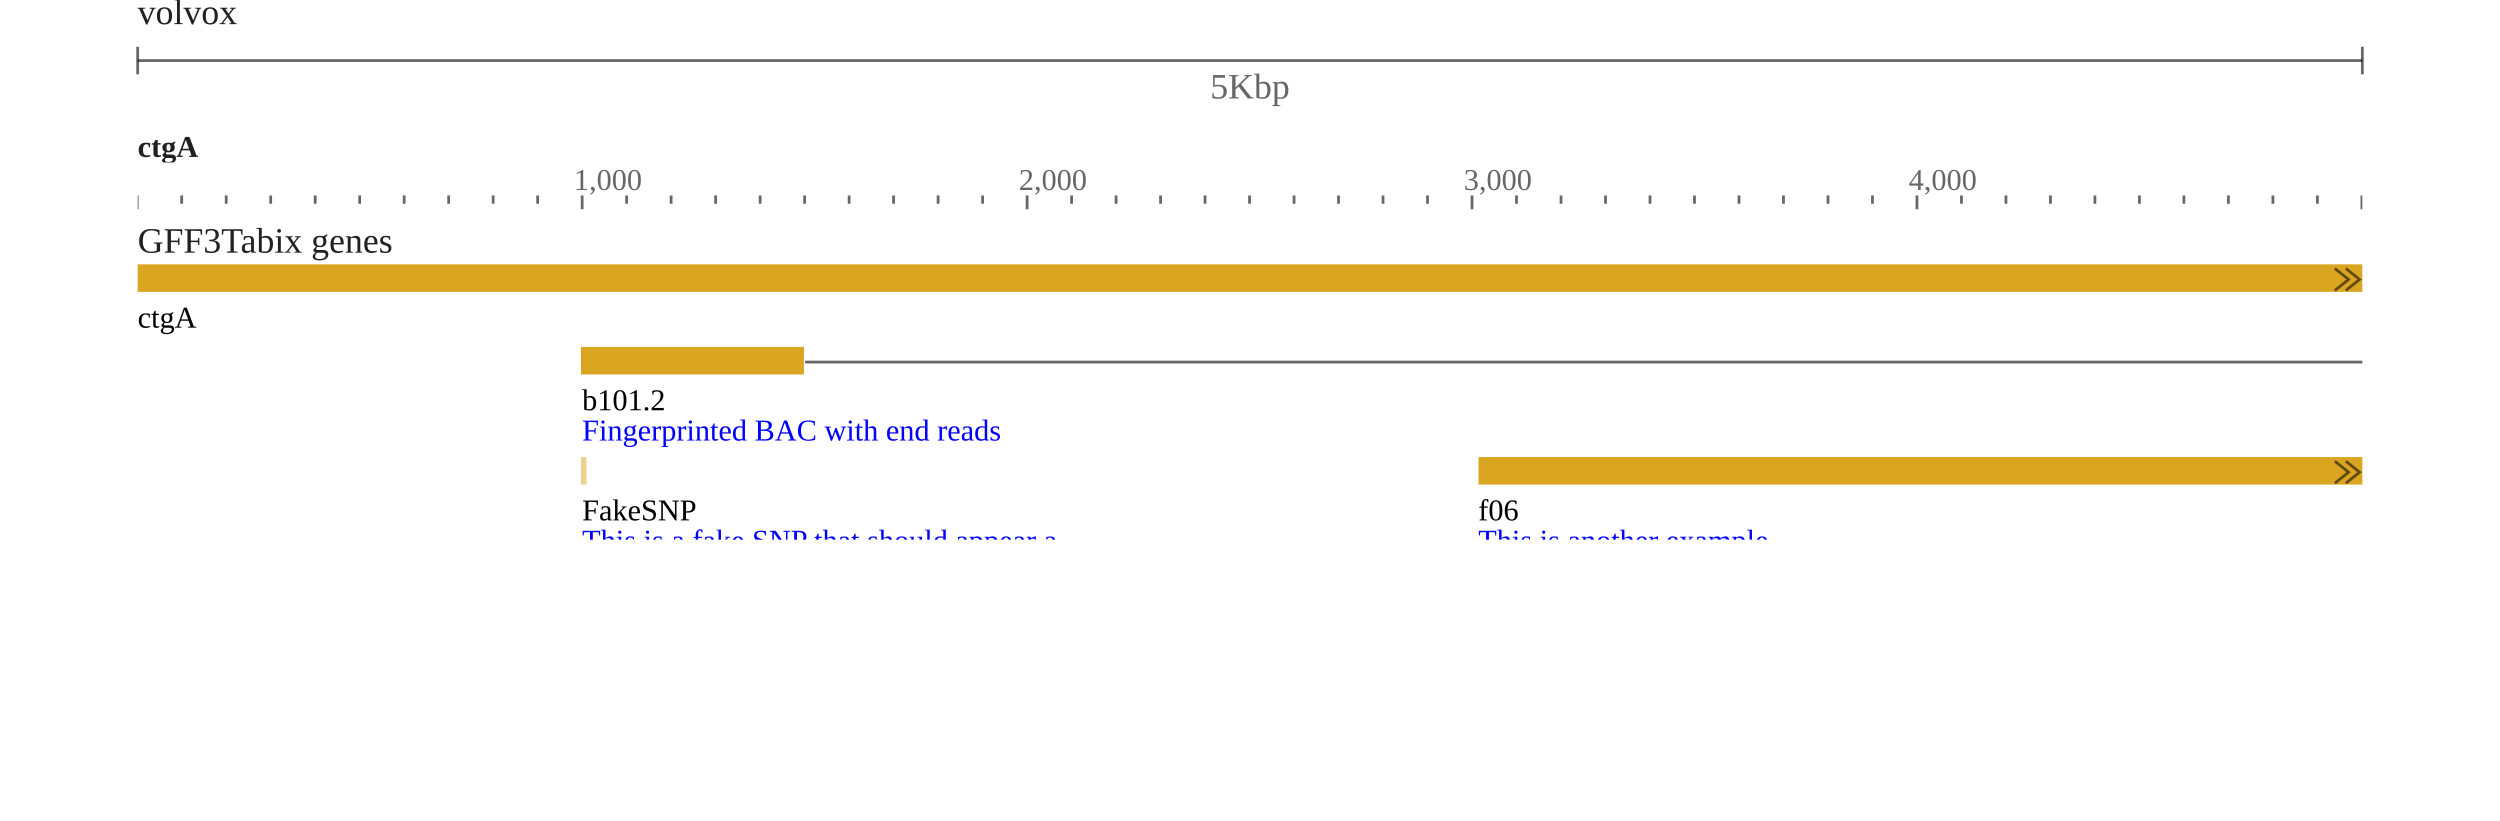
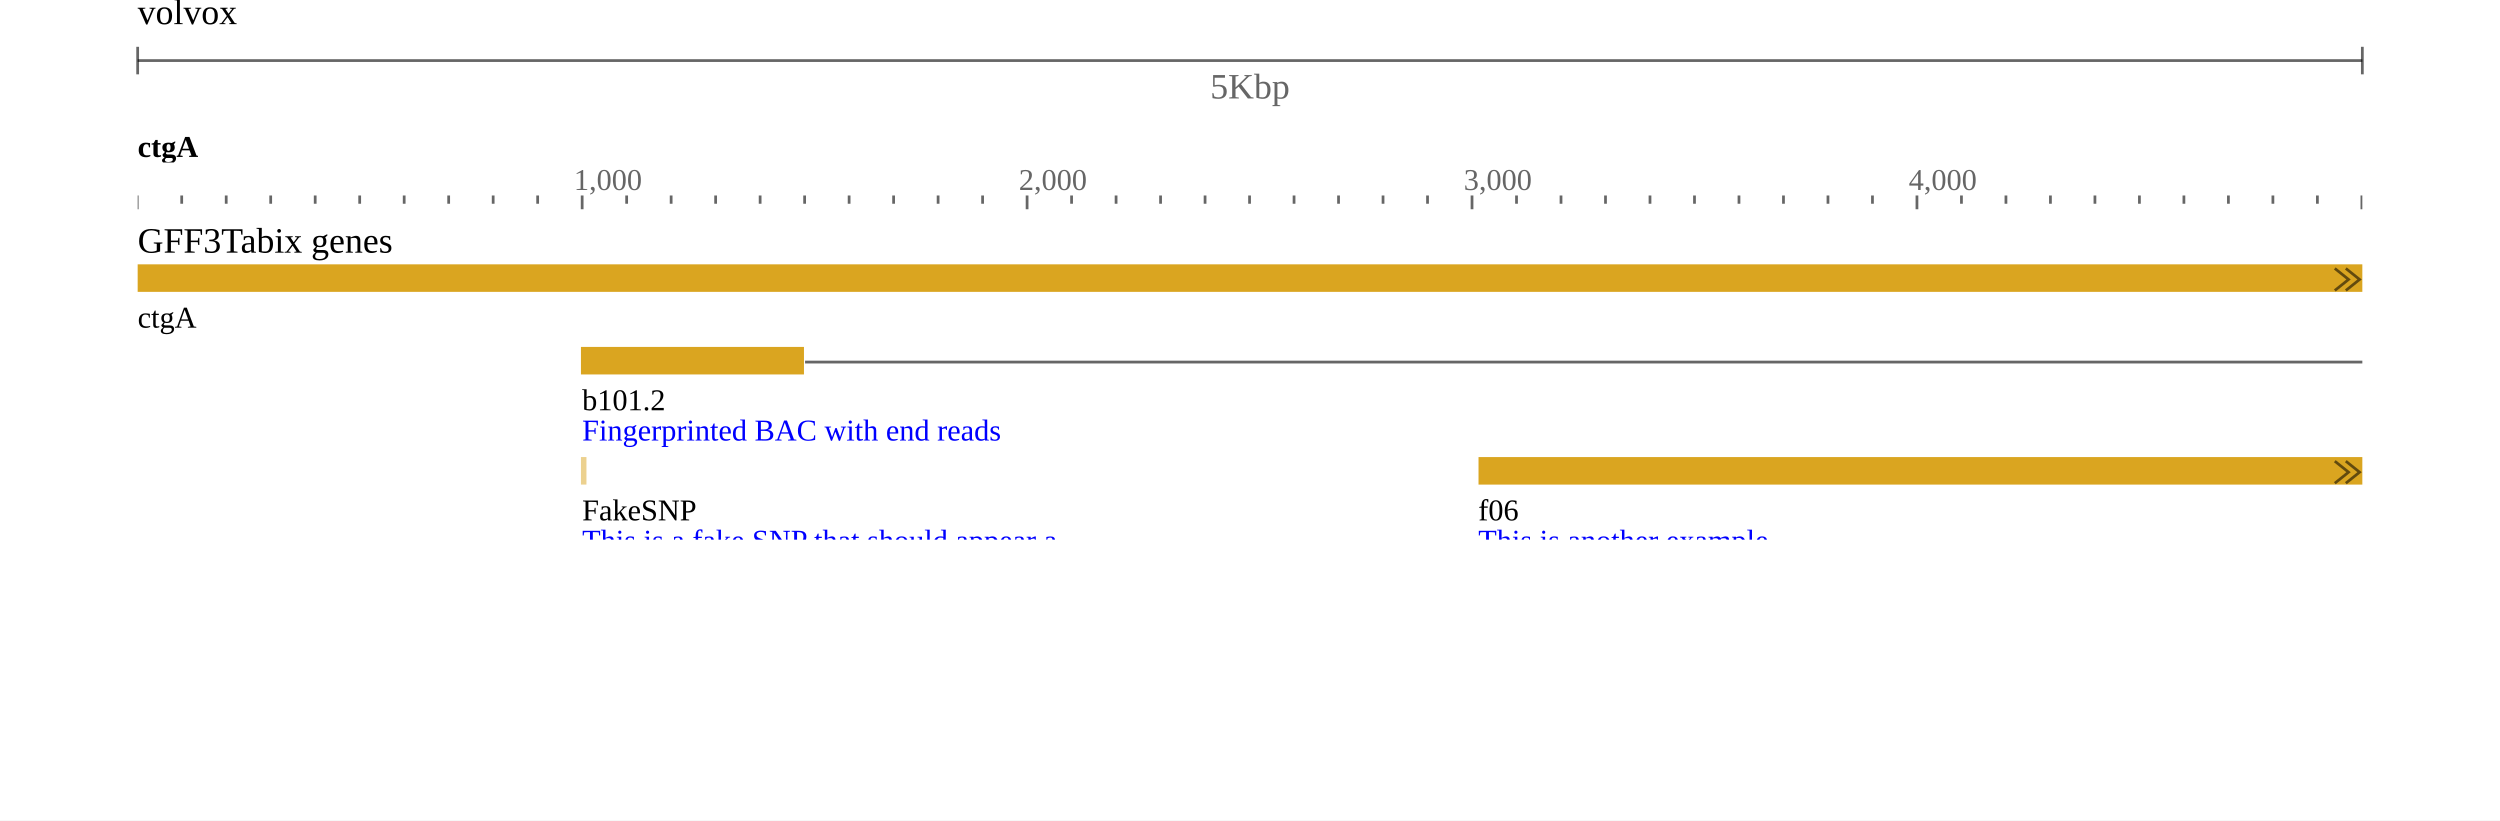
<svg xmlns="http://www.w3.org/2000/svg" width="908" height="298" viewBox="0 0 908 298">
  <rect width="908" height="298" fill="#ffffff" />
  <g transform="translate(50 0)">
    <g transform="translate(0)">
      <g id="header">
-         <text x="0" y="0" dominant-baseline="hanging" font-size="13" fill-opacity="0.871" fill="#000000">volvox</text>
+         <text x="0" y="0" dominant-baseline="hanging" font-size="13" fill="#000000">volvox</text>
        <g transform="translate(0 22)">
          <line x1="0" x2="808" y1="0" y2="0" stroke-opacity="0.6" stroke="#000000" />
          <line x1="0" x2="0" y1="-5" y2="5" stroke-opacity="0.6" stroke="#000000" />
          <line x1="808" x2="808" y1="-5" y2="5" stroke-opacity="0.6" stroke="#000000" />
          <text x="404" y="5" text-anchor="middle" dominant-baseline="hanging" font-size="13" fill-opacity="0.6" fill="#000000">5Kbp</text>
        </g>
        <g transform="translate(0 44)">
          <g transform="translate(0 0)">
            <defs>
              <clipPath id="clip-integration_test-volvox:ctgA:0:5000:0">
                <rect x="0" y="0" width="808" height="100" />
              </clipPath>
            </defs>
            <g clip-path="url(#clip-integration_test-volvox:ctgA:0:5000:0)">
              <line x1="-32.482" x2="-32.482" y1="27" y2="30" stroke-width="1" stroke-opacity="0.6" stroke="#000000" />
              <line x1="-16.322" x2="-16.322" y1="27" y2="30" stroke-width="1" stroke-opacity="0.6" stroke="#000000" />
              <line x1="-0.162" x2="-0.162" y1="27" y2="32" stroke-width="1" stroke-opacity="0.6" stroke="#000000" />
              <line x1="15.998" x2="15.998" y1="27" y2="30" stroke-width="1" stroke-opacity="0.6" stroke="#000000" />
              <line x1="32.158" x2="32.158" y1="27" y2="30" stroke-width="1" stroke-opacity="0.6" stroke="#000000" />
              <line x1="48.318" x2="48.318" y1="27" y2="30" stroke-width="1" stroke-opacity="0.6" stroke="#000000" />
              <line x1="64.478" x2="64.478" y1="27" y2="30" stroke-width="1" stroke-opacity="0.6" stroke="#000000" />
              <line x1="80.638" x2="80.638" y1="27" y2="30" stroke-width="1" stroke-opacity="0.6" stroke="#000000" />
              <line x1="96.798" x2="96.798" y1="27" y2="30" stroke-width="1" stroke-opacity="0.6" stroke="#000000" />
              <line x1="112.958" x2="112.958" y1="27" y2="30" stroke-width="1" stroke-opacity="0.6" stroke="#000000" />
              <line x1="129.118" x2="129.118" y1="27" y2="30" stroke-width="1" stroke-opacity="0.6" stroke="#000000" />
              <line x1="145.278" x2="145.278" y1="27" y2="30" stroke-width="1" stroke-opacity="0.6" stroke="#000000" />
              <line x1="161.438" x2="161.438" y1="27" y2="32" stroke-width="1" stroke-opacity="0.6" stroke="#000000" />
              <line x1="177.598" x2="177.598" y1="27" y2="30" stroke-width="1" stroke-opacity="0.6" stroke="#000000" />
              <line x1="193.758" x2="193.758" y1="27" y2="30" stroke-width="1" stroke-opacity="0.6" stroke="#000000" />
              <line x1="209.918" x2="209.918" y1="27" y2="30" stroke-width="1" stroke-opacity="0.6" stroke="#000000" />
              <line x1="226.078" x2="226.078" y1="27" y2="30" stroke-width="1" stroke-opacity="0.6" stroke="#000000" />
              <line x1="242.238" x2="242.238" y1="27" y2="30" stroke-width="1" stroke-opacity="0.6" stroke="#000000" />
              <line x1="258.398" x2="258.398" y1="27" y2="30" stroke-width="1" stroke-opacity="0.6" stroke="#000000" />
              <line x1="274.558" x2="274.558" y1="27" y2="30" stroke-width="1" stroke-opacity="0.6" stroke="#000000" />
              <line x1="290.718" x2="290.718" y1="27" y2="30" stroke-width="1" stroke-opacity="0.6" stroke="#000000" />
              <line x1="306.878" x2="306.878" y1="27" y2="30" stroke-width="1" stroke-opacity="0.6" stroke="#000000" />
              <line x1="323.038" x2="323.038" y1="27" y2="32" stroke-width="1" stroke-opacity="0.6" stroke="#000000" />
              <line x1="339.198" x2="339.198" y1="27" y2="30" stroke-width="1" stroke-opacity="0.6" stroke="#000000" />
              <line x1="355.358" x2="355.358" y1="27" y2="30" stroke-width="1" stroke-opacity="0.6" stroke="#000000" />
              <line x1="371.518" x2="371.518" y1="27" y2="30" stroke-width="1" stroke-opacity="0.6" stroke="#000000" />
              <line x1="387.678" x2="387.678" y1="27" y2="30" stroke-width="1" stroke-opacity="0.6" stroke="#000000" />
              <line x1="403.838" x2="403.838" y1="27" y2="30" stroke-width="1" stroke-opacity="0.6" stroke="#000000" />
              <line x1="419.998" x2="419.998" y1="27" y2="30" stroke-width="1" stroke-opacity="0.6" stroke="#000000" />
              <line x1="436.158" x2="436.158" y1="27" y2="30" stroke-width="1" stroke-opacity="0.6" stroke="#000000" />
              <line x1="452.318" x2="452.318" y1="27" y2="30" stroke-width="1" stroke-opacity="0.6" stroke="#000000" />
              <line x1="468.478" x2="468.478" y1="27" y2="30" stroke-width="1" stroke-opacity="0.6" stroke="#000000" />
              <line x1="484.638" x2="484.638" y1="27" y2="32" stroke-width="1" stroke-opacity="0.6" stroke="#000000" />
              <line x1="500.798" x2="500.798" y1="27" y2="30" stroke-width="1" stroke-opacity="0.6" stroke="#000000" />
              <line x1="516.958" x2="516.958" y1="27" y2="30" stroke-width="1" stroke-opacity="0.6" stroke="#000000" />
              <line x1="533.118" x2="533.118" y1="27" y2="30" stroke-width="1" stroke-opacity="0.6" stroke="#000000" />
              <line x1="549.278" x2="549.278" y1="27" y2="30" stroke-width="1" stroke-opacity="0.6" stroke="#000000" />
              <line x1="565.438" x2="565.438" y1="27" y2="30" stroke-width="1" stroke-opacity="0.6" stroke="#000000" />
              <line x1="581.598" x2="581.598" y1="27" y2="30" stroke-width="1" stroke-opacity="0.6" stroke="#000000" />
              <line x1="597.758" x2="597.758" y1="27" y2="30" stroke-width="1" stroke-opacity="0.6" stroke="#000000" />
              <line x1="613.918" x2="613.918" y1="27" y2="30" stroke-width="1" stroke-opacity="0.6" stroke="#000000" />
              <line x1="630.078" x2="630.078" y1="27" y2="30" stroke-width="1" stroke-opacity="0.6" stroke="#000000" />
              <line x1="646.238" x2="646.238" y1="27" y2="32" stroke-width="1" stroke-opacity="0.6" stroke="#000000" />
              <line x1="662.398" x2="662.398" y1="27" y2="30" stroke-width="1" stroke-opacity="0.6" stroke="#000000" />
              <line x1="678.558" x2="678.558" y1="27" y2="30" stroke-width="1" stroke-opacity="0.6" stroke="#000000" />
              <line x1="694.718" x2="694.718" y1="27" y2="30" stroke-width="1" stroke-opacity="0.6" stroke="#000000" />
              <line x1="710.878" x2="710.878" y1="27" y2="30" stroke-width="1" stroke-opacity="0.6" stroke="#000000" />
              <line x1="727.038" x2="727.038" y1="27" y2="30" stroke-width="1" stroke-opacity="0.6" stroke="#000000" />
              <line x1="743.198" x2="743.198" y1="27" y2="30" stroke-width="1" stroke-opacity="0.6" stroke="#000000" />
              <line x1="759.358" x2="759.358" y1="27" y2="30" stroke-width="1" stroke-opacity="0.6" stroke="#000000" />
              <line x1="775.518" x2="775.518" y1="27" y2="30" stroke-width="1" stroke-opacity="0.6" stroke="#000000" />
              <line x1="791.678" x2="791.678" y1="27" y2="30" stroke-width="1" stroke-opacity="0.6" stroke="#000000" />
              <line x1="807.838" x2="807.838" y1="27" y2="32" stroke-width="1" stroke-opacity="0.6" stroke="#000000" />
              <line x1="823.998" x2="823.998" y1="27" y2="30" stroke-width="1" stroke-opacity="0.6" stroke="#000000" />
              <line x1="840.158" x2="840.158" y1="27" y2="30" stroke-width="1" stroke-opacity="0.6" stroke="#000000" />
              <text x="158.438" y="25" font-size="11" fill-opacity="0.6" fill="#000000">1,000</text>
              <text x="320.038" y="25" font-size="11" fill-opacity="0.6" fill="#000000">2,000</text>
              <text x="481.638" y="25" font-size="11" fill-opacity="0.6" fill="#000000">3,000</text>
              <text x="643.238" y="25" font-size="11" fill-opacity="0.6" fill="#000000">4,000</text>
            </g>
          </g>
          <g transform="translate(0 0)">
            <defs>
              <clipPath id="reflabel-integration_test-volvox:ctgA:0:4951:0">
                <rect x="0" y="0" width="1599.163" height="15" />
              </clipPath>
            </defs>
            <g clip-path="url(#reflabel-integration_test-volvox:ctgA:0:4951:0)">
-               <text x="0" y="13" font-size="11" font-weight="bold" fill-opacity="0.871" fill="#000000">ctgA</text>
+               <text x="0" y="13" font-size="11" font-weight="bold" fill="#000000">ctgA</text>
            </g>
          </g>
        </g>
      </g>
    </g>
    <g transform="translate(0 78)">
      <g transform="translate(0 0)">
        <defs>
          <clipPath id="track-clip-integration_test-gff3tabix_genes">
            <rect x="-50" y="18" width="858" height="100" />
          </clipPath>
        </defs>
        <g clip-path="url(#track-clip-integration_test-gff3tabix_genes)">
          <g transform="translate(0 18)">
            <defs>
              <clipPath id="canvas-features-clip-5GfQp_z8Ji">
                <rect x="0" y="0" width="808" height="100" />
              </clipPath>
            </defs>
            <g clip-path="url(#canvas-features-clip-5GfQp_z8Ji)">
              <g>
                <clipPath id="svgcanvas-clip-1">
                  <path d="M0,0h808v100h-808Z" />
                </clipPath>
                <g clip-path="url(#svgcanvas-clip-1)">
                  <path d="M242.4,35.5L3151.038,35.5" fill="none" stroke="rgb(0,0,0)" stroke-opacity="0.6" stroke-width="1" />
                  <path d="M242.4,145.5L484.638,145.5" fill="none" stroke="rgb(0,0,0)" stroke-opacity="0.6" stroke-width="1" />
                  <path d="M275.005,143.5L279.005,145.5L275.005,147.5" fill="none" stroke="rgb(0,0,0)" stroke-opacity="0.6" stroke-width="0.5" />
                  <path d="M309.611,143.5L313.611,145.5L309.611,147.5" fill="none" stroke="rgb(0,0,0)" stroke-opacity="0.6" stroke-width="0.5" />
                  <path d="M344.216,143.5L348.216,145.5L344.216,147.5" fill="none" stroke="rgb(0,0,0)" stroke-opacity="0.6" stroke-width="0.5" />
                  <path d="M378.822,143.5L382.822,145.5L378.822,147.5" fill="none" stroke="rgb(0,0,0)" stroke-opacity="0.6" stroke-width="0.5" />
                  <path d="M413.427,143.5L417.427,145.5L413.427,147.5" fill="none" stroke="rgb(0,0,0)" stroke-opacity="0.6" stroke-width="0.5" />
                  <path d="M448.033,143.5L452.033,145.5L448.033,147.5" fill="none" stroke="rgb(0,0,0)" stroke-opacity="0.6" stroke-width="0.5" />
                  <path d="M242.4,175.5L807.838,175.5" fill="none" stroke="rgb(0,0,0)" stroke-opacity="0.6" stroke-width="1" />
                  <path d="M278.096,173.5L282.096,175.5L278.096,177.5" fill="none" stroke="rgb(0,0,0)" stroke-opacity="0.6" stroke-width="0.5" />
                  <path d="M315.792,173.5L319.792,175.5L315.792,177.5" fill="none" stroke="rgb(0,0,0)" stroke-opacity="0.6" stroke-width="0.5" />
                  <path d="M353.488,173.5L357.488,175.5L353.488,177.5" fill="none" stroke="rgb(0,0,0)" stroke-opacity="0.6" stroke-width="0.5" />
                  <path d="M391.184,173.5L395.184,175.5L391.184,177.5" fill="none" stroke="rgb(0,0,0)" stroke-opacity="0.6" stroke-width="0.5" />
                  <path d="M428.879,173.5L432.879,175.5L428.879,177.5" fill="none" stroke="rgb(0,0,0)" stroke-opacity="0.6" stroke-width="0.5" />
                  <path d="M466.575,173.5L470.575,175.5L466.575,177.5" fill="none" stroke="rgb(0,0,0)" stroke-opacity="0.6" stroke-width="0.5" />
                  <path d="M504.271,173.5L508.271,175.5L504.271,177.5" fill="none" stroke="rgb(0,0,0)" stroke-opacity="0.6" stroke-width="0.5" />
                  <path d="M541.967,173.5L545.967,175.5L541.967,177.5" fill="none" stroke="rgb(0,0,0)" stroke-opacity="0.6" stroke-width="0.5" />
                  <path d="M579.663,173.5L583.663,175.5L579.663,177.5" fill="none" stroke="rgb(0,0,0)" stroke-opacity="0.6" stroke-width="0.5" />
                  <path d="M617.359,173.5L621.359,175.5L617.359,177.5" fill="none" stroke="rgb(0,0,0)" stroke-opacity="0.6" stroke-width="0.5" />
                  <path d="M655.055,173.5L659.055,175.5L655.055,177.5" fill="none" stroke="rgb(0,0,0)" stroke-opacity="0.6" stroke-width="0.5" />
                  <path d="M692.751,173.5L696.751,175.5L692.751,177.5" fill="none" stroke="rgb(0,0,0)" stroke-opacity="0.6" stroke-width="0.5" />
                  <path d="M730.447,173.5L734.447,175.5L730.447,177.5" fill="none" stroke="rgb(0,0,0)" stroke-opacity="0.6" stroke-width="0.5" />
                  <path d="M768.143,173.5L772.143,175.5L768.143,177.5" fill="none" stroke="rgb(0,0,0)" stroke-opacity="0.6" stroke-width="0.5" />
                  <path d="M888.8,175.5L1131.038,175.5" fill="none" stroke="rgb(0,0,0)" stroke-opacity="0.6" stroke-width="1" />
                  <path d="M242.4,205.5L484.638,205.5" fill="none" stroke="rgb(0,0,0)" stroke-opacity="0.6" stroke-width="1" />
                  <path d="M275.005,203.5L279.005,205.5L275.005,207.5" fill="none" stroke="rgb(0,0,0)" stroke-opacity="0.6" stroke-width="0.5" />
                  <path d="M309.611,203.5L313.611,205.5L309.611,207.5" fill="none" stroke="rgb(0,0,0)" stroke-opacity="0.6" stroke-width="0.5" />
                  <path d="M344.216,203.5L348.216,205.5L344.216,207.5" fill="none" stroke="rgb(0,0,0)" stroke-opacity="0.6" stroke-width="0.5" />
                  <path d="M378.822,203.5L382.822,205.5L378.822,207.5" fill="none" stroke="rgb(0,0,0)" stroke-opacity="0.6" stroke-width="0.5" />
                  <path d="M413.427,203.5L417.427,205.5L413.427,207.5" fill="none" stroke="rgb(0,0,0)" stroke-opacity="0.6" stroke-width="0.5" />
                  <path d="M448.033,203.5L452.033,205.5L448.033,207.5" fill="none" stroke="rgb(0,0,0)" stroke-opacity="0.6" stroke-width="0.5" />
                  <path d="M630.563,205.5L807.838,205.5" fill="none" stroke="rgb(0,0,0)" stroke-opacity="0.6" stroke-width="1" />
                  <path d="M664.018,203.5L668.018,205.5L664.018,207.5" fill="none" stroke="rgb(0,0,0)" stroke-opacity="0.6" stroke-width="0.5" />
                  <path d="M699.473,203.5L703.473,205.5L699.473,207.5" fill="none" stroke="rgb(0,0,0)" stroke-opacity="0.6" stroke-width="0.5" />
                  <path d="M734.928,203.5L738.928,205.5L734.928,207.5" fill="none" stroke="rgb(0,0,0)" stroke-opacity="0.6" stroke-width="0.5" />
                  <path d="M770.383,203.5L774.383,205.5L770.383,207.5" fill="none" stroke="rgb(0,0,0)" stroke-opacity="0.6" stroke-width="0.5" />
                  <path d="M888.8,205.5L1131.038,205.5" fill="none" stroke="rgb(0,0,0)" stroke-opacity="0.6" stroke-width="1" />
                  <path d="M242.4,217.5L807.838,217.5" fill="none" stroke="rgb(0,0,0)" stroke-opacity="0.6" stroke-width="1" />
                  <path d="M278.096,215.5L282.096,217.5L278.096,219.5" fill="none" stroke="rgb(0,0,0)" stroke-opacity="0.6" stroke-width="0.5" />
                  <path d="M315.792,215.5L319.792,217.5L315.792,219.5" fill="none" stroke="rgb(0,0,0)" stroke-opacity="0.6" stroke-width="0.5" />
                  <path d="M353.488,215.5L357.488,217.5L353.488,219.5" fill="none" stroke="rgb(0,0,0)" stroke-opacity="0.6" stroke-width="0.5" />
                  <path d="M391.184,215.5L395.184,217.5L391.184,219.5" fill="none" stroke="rgb(0,0,0)" stroke-opacity="0.6" stroke-width="0.5" />
                  <path d="M428.879,215.5L432.879,217.5L428.879,219.5" fill="none" stroke="rgb(0,0,0)" stroke-opacity="0.6" stroke-width="0.5" />
                  <path d="M466.575,215.5L470.575,217.5L466.575,219.5" fill="none" stroke="rgb(0,0,0)" stroke-opacity="0.6" stroke-width="0.5" />
                  <path d="M504.271,215.5L508.271,217.5L504.271,219.5" fill="none" stroke="rgb(0,0,0)" stroke-opacity="0.6" stroke-width="0.5" />
                  <path d="M541.967,215.5L545.967,217.5L541.967,219.5" fill="none" stroke="rgb(0,0,0)" stroke-opacity="0.6" stroke-width="0.5" />
                  <path d="M579.663,215.5L583.663,217.5L579.663,219.5" fill="none" stroke="rgb(0,0,0)" stroke-opacity="0.6" stroke-width="0.5" />
                  <path d="M617.359,215.5L621.359,217.5L617.359,219.5" fill="none" stroke="rgb(0,0,0)" stroke-opacity="0.6" stroke-width="0.5" />
                  <path d="M655.055,215.5L659.055,217.5L655.055,219.5" fill="none" stroke="rgb(0,0,0)" stroke-opacity="0.6" stroke-width="0.5" />
                  <path d="M692.751,215.5L696.751,217.5L692.751,219.5" fill="none" stroke="rgb(0,0,0)" stroke-opacity="0.6" stroke-width="0.5" />
                  <path d="M730.447,215.5L734.447,217.5L730.447,219.5" fill="none" stroke="rgb(0,0,0)" stroke-opacity="0.6" stroke-width="0.5" />
                  <path d="M768.143,215.5L772.143,217.5L768.143,219.5" fill="none" stroke="rgb(0,0,0)" stroke-opacity="0.6" stroke-width="0.5" />
                  <path d="M888.8,217.5L1131.038,217.5" fill="none" stroke="rgb(0,0,0)" stroke-opacity="0.6" stroke-width="1" />
                  <path d="M242.4,229.5L484.638,229.5" fill="none" stroke="rgb(0,0,0)" stroke-opacity="0.6" stroke-width="1" />
                  <path d="M275.005,227.5L279.005,229.5L275.005,231.5" fill="none" stroke="rgb(0,0,0)" stroke-opacity="0.6" stroke-width="0.5" />
                  <path d="M309.611,227.5L313.611,229.5L309.611,231.5" fill="none" stroke="rgb(0,0,0)" stroke-opacity="0.6" stroke-width="0.5" />
                  <path d="M344.216,227.5L348.216,229.5L344.216,231.5" fill="none" stroke="rgb(0,0,0)" stroke-opacity="0.6" stroke-width="0.5" />
                  <path d="M378.822,227.5L382.822,229.5L378.822,231.5" fill="none" stroke="rgb(0,0,0)" stroke-opacity="0.6" stroke-width="0.5" />
                  <path d="M413.427,227.5L417.427,229.5L413.427,231.5" fill="none" stroke="rgb(0,0,0)" stroke-opacity="0.6" stroke-width="0.5" />
                  <path d="M448.033,227.5L452.033,229.5L448.033,231.5" fill="none" stroke="rgb(0,0,0)" stroke-opacity="0.6" stroke-width="0.5" />
                  <path d="M630.563,229.5L807.838,229.5" fill="none" stroke="rgb(0,0,0)" stroke-opacity="0.6" stroke-width="1" />
                  <path d="M664.018,227.5L668.018,229.5L664.018,231.5" fill="none" stroke="rgb(0,0,0)" stroke-opacity="0.6" stroke-width="0.5" />
                  <path d="M699.473,227.5L703.473,229.5L699.473,231.5" fill="none" stroke="rgb(0,0,0)" stroke-opacity="0.6" stroke-width="0.5" />
                  <path d="M734.928,227.5L738.928,229.5L734.928,231.5" fill="none" stroke="rgb(0,0,0)" stroke-opacity="0.6" stroke-width="0.5" />
                  <path d="M770.383,227.5L774.383,229.5L770.383,231.5" fill="none" stroke="rgb(0,0,0)" stroke-opacity="0.6" stroke-width="0.5" />
                  <path d="M888.8,229.5L1131.038,229.5" fill="none" stroke="rgb(0,0,0)" stroke-opacity="0.6" stroke-width="1" />
                  <path d="M242.4,305.5L807.838,305.5" fill="none" stroke="rgb(0,0,0)" stroke-opacity="0.6" stroke-width="1" />
                  <path d="M278.096,303.5L282.096,305.5L278.096,307.5" fill="none" stroke="rgb(0,0,0)" stroke-opacity="0.6" stroke-width="0.5" />
                  <path d="M315.792,303.5L319.792,305.5L315.792,307.5" fill="none" stroke="rgb(0,0,0)" stroke-opacity="0.6" stroke-width="0.5" />
                  <path d="M353.488,303.5L357.488,305.5L353.488,307.5" fill="none" stroke="rgb(0,0,0)" stroke-opacity="0.6" stroke-width="0.5" />
                  <path d="M391.184,303.5L395.184,305.5L391.184,307.5" fill="none" stroke="rgb(0,0,0)" stroke-opacity="0.6" stroke-width="0.5" />
                  <path d="M428.879,303.5L432.879,305.5L428.879,307.5" fill="none" stroke="rgb(0,0,0)" stroke-opacity="0.6" stroke-width="0.5" />
                  <path d="M466.575,303.5L470.575,305.5L466.575,307.5" fill="none" stroke="rgb(0,0,0)" stroke-opacity="0.6" stroke-width="0.5" />
                  <path d="M504.271,303.5L508.271,305.5L504.271,307.5" fill="none" stroke="rgb(0,0,0)" stroke-opacity="0.6" stroke-width="0.5" />
                  <path d="M541.967,303.5L545.967,305.5L541.967,307.5" fill="none" stroke="rgb(0,0,0)" stroke-opacity="0.6" stroke-width="0.5" />
                  <path d="M579.663,303.5L583.663,305.5L579.663,307.5" fill="none" stroke="rgb(0,0,0)" stroke-opacity="0.6" stroke-width="0.5" />
                  <path d="M617.359,303.5L621.359,305.5L617.359,307.5" fill="none" stroke="rgb(0,0,0)" stroke-opacity="0.6" stroke-width="0.5" />
                  <path d="M655.055,303.5L659.055,305.5L655.055,307.5" fill="none" stroke="rgb(0,0,0)" stroke-opacity="0.6" stroke-width="0.5" />
                  <path d="M692.751,303.5L696.751,305.5L692.751,307.5" fill="none" stroke="rgb(0,0,0)" stroke-opacity="0.6" stroke-width="0.5" />
                  <path d="M730.447,303.5L734.447,305.5L730.447,307.5" fill="none" stroke="rgb(0,0,0)" stroke-opacity="0.6" stroke-width="0.5" />
                  <path d="M768.143,303.5L772.143,305.5L768.143,307.5" fill="none" stroke="rgb(0,0,0)" stroke-opacity="0.6" stroke-width="0.5" />
                  <path d="M888.8,305.5L1131.038,305.5" fill="none" stroke="rgb(0,0,0)" stroke-opacity="0.6" stroke-width="1" />
                  <path d="M888.8,335.5L1131.038,335.5" fill="none" stroke="rgb(0,0,0)" stroke-opacity="0.6" stroke-width="1" />
                  <rect x="0" y="0" width="8080" height="10" fill="rgb(218,165,32)" />
                  <rect x="161" y="30" width="81" height="10" fill="rgb(218,165,32)" />
                  <rect x="161" y="70" width="2" height="10" fill="rgb(218,165,32)" fill-opacity="0.5" />
                  <rect x="161" y="110" width="162" height="10" fill="rgb(218,165,32)" />
                  <rect x="170" y="140" width="72" height="10" fill="rgb(218,165,32)" />
                  <rect x="485" y="140" width="32" height="10" fill="rgb(218,165,32)" />
                  <rect x="170" y="170" width="72" height="10" fill="rgb(218,165,32)" />
                  <rect x="808" y="170" width="81" height="10" fill="rgb(218,165,32)" />
                  <rect x="1131" y="170" width="49" height="10" fill="rgb(218,165,32)" />
                  <rect x="170" y="202" width="24" height="7" fill="rgb(53,112,137)" />
                  <rect x="194" y="200" width="48" height="10" fill="rgb(218,165,32)" />
                  <rect x="485" y="200" width="146" height="10" fill="rgb(218,165,32)" />
                  <rect x="808" y="200" width="81" height="10" fill="rgb(218,165,32)" />
                  <rect x="1131" y="200" width="98" height="10" fill="rgb(218,165,32)" />
                  <rect x="170" y="214" width="24" height="7" fill="rgb(53,112,137)" />
                  <rect x="194" y="212" width="48" height="10" fill="rgb(218,165,32)" />
                  <rect x="808" y="212" width="81" height="10" fill="rgb(218,165,32)" />
                  <rect x="1131" y="212" width="98" height="10" fill="rgb(218,165,32)" />
                  <rect x="210" y="226" width="32" height="7" fill="rgb(53,112,137)" />
                  <rect x="485" y="226" width="48" height="7" fill="rgb(53,112,137)" />
                  <rect x="533" y="224" width="98" height="10" fill="rgb(218,165,32)" />
                  <rect x="808" y="224" width="81" height="10" fill="rgb(218,165,32)" />
                  <rect x="1131" y="224" width="97" height="10" fill="rgb(218,165,32)" />
                  <rect x="178" y="270" width="145" height="10" fill="rgb(218,165,32)" />
                  <rect x="186" y="300" width="56" height="10" fill="rgb(218,165,32)" />
                  <rect x="808" y="300" width="81" height="10" fill="rgb(218,165,32)" />
                  <rect x="1131" y="300" width="33" height="10" fill="rgb(218,165,32)" />
                  <rect x="194" y="330" width="113" height="10" fill="rgb(218,165,32)" />
                  <rect x="258" y="360" width="227" height="10" fill="rgb(218,165,32)" />
                  <rect x="268" y="390" width="53" height="10" fill="rgb(218,165,32)" />
                  <rect x="291" y="430" width="178" height="10" fill="rgb(218,165,32)" />
                  <rect x="487" y="70" width="504" height="10" fill="rgb(218,165,32)" />
                  <rect x="762" y="110" width="202" height="10" fill="rgb(218,165,32)" />
                  <rect x="845" y="270" width="12" height="10" fill="rgb(218,165,32)" />
                  <rect x="874" y="330" width="15" height="10" fill="rgb(218,165,32)" />
                  <rect x="1131" y="330" width="81" height="10" fill="rgb(218,165,32)" />
                  <rect x="937" y="270" width="49" height="10" fill="rgb(218,165,32)" />
                  <rect x="1041" y="70" width="67" height="10" fill="rgb(218,165,32)" />
                  <rect x="1112" y="100" width="58" height="10" fill="rgb(218,165,32)" />
                  <rect x="1148" y="70" width="17" height="10" fill="rgb(218,165,32)" />
                  <rect x="1197" y="70" width="53" height="10" fill="rgb(218,165,32)" />
                  <rect x="1212" y="100" width="81" height="10" fill="rgb(218,165,32)" />
                  <rect x="517.443" y="145" width="3.5" height="1" fill="rgb(0,0,0)" fill-opacity="0.6" />
                  <path d="M520.943,143L520.943,148L524.443,145.5Z" fill="rgb(0,0,0)" fill-opacity="0.6" stroke="none" />
                  <rect x="1179.68" y="175" width="3.5" height="1" fill="rgb(0,0,0)" fill-opacity="0.6" />
                  <path d="M1183.18,173L1183.18,178L1186.68,175.5Z" fill="rgb(0,0,0)" fill-opacity="0.6" stroke="none" />
                  <rect x="323.2" y="275" width="3.5" height="1" fill="rgb(0,0,0)" fill-opacity="0.6" />
                  <path d="M326.7,273L326.7,278L330.2,275.5Z" fill="rgb(0,0,0)" fill-opacity="0.6" stroke="none" />
                  <rect x="1163.52" y="305" width="3.5" height="1" fill="rgb(0,0,0)" fill-opacity="0.6" />
                  <path d="M1167.02,303L1167.02,308L1170.52,305.5Z" fill="rgb(0,0,0)" fill-opacity="0.6" stroke="none" />
                  <rect x="307.04" y="335" width="3.5" height="1" fill="rgb(0,0,0)" fill-opacity="0.6" />
                  <path d="M310.54,333L310.54,338L314.04,335.5Z" fill="rgb(0,0,0)" fill-opacity="0.6" stroke="none" />
                  <rect x="254.898" y="365" width="3.5" height="1" fill="rgb(0,0,0)" fill-opacity="0.6" />
                  <path d="M254.898,363L254.898,368L251.398,365.5Z" fill="rgb(0,0,0)" fill-opacity="0.6" stroke="none" />
                  <rect x="320.614" y="395" width="3.5" height="1" fill="rgb(0,0,0)" fill-opacity="0.6" />
                  <path d="M324.114,393L324.114,398L327.614,395.5Z" fill="rgb(0,0,0)" fill-opacity="0.6" stroke="none" />
                  <rect x="287.218" y="435" width="3.5" height="1" fill="rgb(0,0,0)" fill-opacity="0.6" />
                  <path d="M287.218,433L287.218,438L283.718,435.5Z" fill="rgb(0,0,0)" fill-opacity="0.6" stroke="none" />
                  <rect x="990.608" y="75" width="3.5" height="1" fill="rgb(0,0,0)" fill-opacity="0.6" />
                  <path d="M994.108,73L994.108,78L997.608,75.5Z" fill="rgb(0,0,0)" fill-opacity="0.6" stroke="none" />
                  <rect x="758.282" y="115" width="3.5" height="1" fill="rgb(0,0,0)" fill-opacity="0.6" />
                  <path d="M758.282,113L758.282,118L754.782,115.5Z" fill="rgb(0,0,0)" fill-opacity="0.6" stroke="none" />
                  <rect x="841.991" y="275" width="3.5" height="1" fill="rgb(0,0,0)" fill-opacity="0.6" />
                  <path d="M841.991,273L841.991,278L838.491,275.5Z" fill="rgb(0,0,0)" fill-opacity="0.6" stroke="none" />
                  <rect x="870.594" y="335" width="3.5" height="1" fill="rgb(0,0,0)" fill-opacity="0.6" />
                  <path d="M870.594,333L870.594,338L867.094,335.5Z" fill="rgb(0,0,0)" fill-opacity="0.6" stroke="none" />
                  <rect x="933.618" y="275" width="3.5" height="1" fill="rgb(0,0,0)" fill-opacity="0.6" />
                  <path d="M933.618,273L933.618,278L930.118,275.5Z" fill="rgb(0,0,0)" fill-opacity="0.6" stroke="none" />
                  <rect x="1037.366" y="75" width="3.5" height="1" fill="rgb(0,0,0)" fill-opacity="0.6" />
                  <path d="M1037.366,73L1037.366,78L1033.866,75.5Z" fill="rgb(0,0,0)" fill-opacity="0.6" stroke="none" />
                  <rect x="1108.954" y="105" width="3.5" height="1" fill="rgb(0,0,0)" fill-opacity="0.6" />
                  <path d="M1108.954,103L1108.954,108L1105.454,105.5Z" fill="rgb(0,0,0)" fill-opacity="0.6" stroke="none" />
                  <rect x="1144.668" y="75" width="3.5" height="1" fill="rgb(0,0,0)" fill-opacity="0.6" />
                  <path d="M1144.668,73L1144.668,78L1141.168,75.5Z" fill="rgb(0,0,0)" fill-opacity="0.6" stroke="none" />
                  <rect x="1193.794" y="75" width="3.5" height="1" fill="rgb(0,0,0)" fill-opacity="0.6" />
                  <path d="M1193.794,73L1193.794,78L1190.294,75.5Z" fill="rgb(0,0,0)" fill-opacity="0.6" stroke="none" />
                  <rect x="1208.338" y="105" width="3.5" height="1" fill="rgb(0,0,0)" fill-opacity="0.6" />
                  <path d="M1208.338,103L1208.338,108L1204.838,105.5Z" fill="rgb(0,0,0)" fill-opacity="0.6" stroke="none" />
                  <path d="M802,1.5L807,5.5L802,9.5" fill="none" stroke="rgb(0,0,0)" stroke-opacity="0.55" stroke-width="1" />
                  <path d="M798,1.5L803,5.5L798,9.5" fill="none" stroke="rgb(0,0,0)" stroke-opacity="0.55" stroke-width="1" />
                  <path d="M802,171.5L807,175.5L802,179.5" fill="none" stroke="rgb(0,0,0)" stroke-opacity="0.55" stroke-width="1" />
                  <path d="M798,171.5L803,175.5L798,179.5" fill="none" stroke="rgb(0,0,0)" stroke-opacity="0.55" stroke-width="1" />
                  <path d="M802,201.5L807,205.5L802,209.5" fill="none" stroke="rgb(0,0,0)" stroke-opacity="0.55" stroke-width="1" />
                  <path d="M798,201.5L803,205.5L798,209.5" fill="none" stroke="rgb(0,0,0)" stroke-opacity="0.55" stroke-width="1" />
                  <path d="M802,213.5L807,217.5L802,221.5" fill="none" stroke="rgb(0,0,0)" stroke-opacity="0.55" stroke-width="1" />
                  <path d="M798,213.5L803,217.5L798,221.5" fill="none" stroke="rgb(0,0,0)" stroke-opacity="0.55" stroke-width="1" />
                  <path d="M802,225.5L807,229.5L802,233.5" fill="none" stroke="rgb(0,0,0)" stroke-opacity="0.55" stroke-width="1" />
                  <path d="M798,225.5L803,229.5L798,233.5" fill="none" stroke="rgb(0,0,0)" stroke-opacity="0.55" stroke-width="1" />
                  <path d="M802,301.5L807,305.5L802,309.5" fill="none" stroke="rgb(0,0,0)" stroke-opacity="0.55" stroke-width="1" />
                  <path d="M798,301.5L803,305.5L798,309.5" fill="none" stroke="rgb(0,0,0)" stroke-opacity="0.55" stroke-width="1" />
                  <path d="M802,71.5L807,75.5L802,79.5" fill="none" stroke="rgb(0,0,0)" stroke-opacity="0.55" stroke-width="1" />
                  <path d="M798,71.5L803,75.5L798,79.5" fill="none" stroke="rgb(0,0,0)" stroke-opacity="0.55" stroke-width="1" />
                  <path d="M807,111.5L802,115.5L807,119.5" fill="none" stroke="rgb(0,0,0)" stroke-opacity="0.55" stroke-width="1" />
                  <path d="M803,111.5L798,115.5L803,119.5" fill="none" stroke="rgb(0,0,0)" stroke-opacity="0.55" stroke-width="1" />
                </g>
              </g>
              <g>
                <text x="0" y="23" fill="rgb(0, 0, 0)" font-size="11" text-anchor="start" dominant-baseline="auto">ctgA</text>
                <text x="161.438" y="53" fill="rgb(0, 0, 0)" font-size="11" text-anchor="start" dominant-baseline="auto">b101.2</text>
                <text x="161.438" y="64" fill="blue" font-size="11" text-anchor="start" dominant-baseline="auto">Fingerprinted BAC with end reads</text>
                <text x="161.438" y="93" fill="rgb(0, 0, 0)" font-size="11" text-anchor="start" dominant-baseline="auto">FakeSNP</text>
                <text x="161.438" y="104" fill="blue" font-size="11" text-anchor="start" dominant-baseline="auto">This is a fake SNP that should appear a…</text>
                <text x="161.438" y="133" fill="rgb(0, 0, 0)" font-size="11" text-anchor="start" dominant-baseline="auto">Remark:hga</text>
                <text x="169.518" y="163" fill="rgb(0, 0, 0)" font-size="11" text-anchor="start" dominant-baseline="auto">agt830.5</text>
                <text x="169.518" y="193" fill="rgb(0, 0, 0)" font-size="11" text-anchor="start" dominant-baseline="auto">agt221.5</text>
                <text x="169.518" y="247" fill="rgb(0, 0, 0)" font-size="11" text-anchor="start" dominant-baseline="auto">EDEN</text>
                <text x="169.518" y="258" fill="blue" font-size="11" text-anchor="start" dominant-baseline="auto">protein kinase</text>
                <text x="177.598" y="293" fill="rgb(0, 0, 0)" font-size="11" text-anchor="start" dominant-baseline="auto">Gene:hga</text>
                <text x="185.678" y="323" fill="rgb(0, 0, 0)" font-size="11" text-anchor="start" dominant-baseline="auto">agt767.5</text>
                <text x="193.758" y="353" fill="rgb(0, 0, 0)" font-size="11" text-anchor="start" dominant-baseline="auto">Protein:HGA</text>
                <text x="258.398" y="383" fill="rgb(0, 0, 0)" font-size="11" text-anchor="start" dominant-baseline="auto">Gene:hgb</text>
                <text x="267.933" y="413" fill="rgb(0, 0, 0)" font-size="11" text-anchor="start" dominant-baseline="auto">f07</text>
                <text x="267.933" y="424" fill="blue" font-size="11" text-anchor="start" dominant-baseline="auto">This is an example</text>
                <text x="290.718" y="453" fill="rgb(0, 0, 0)" font-size="11" text-anchor="start" dominant-baseline="auto">Protein:HGB</text>
                <text x="486.901" y="93" fill="rgb(0, 0, 0)" font-size="11" text-anchor="start" dominant-baseline="auto">f06</text>
                <text x="486.901" y="104" fill="blue" font-size="11" text-anchor="start" dominant-baseline="auto">This is another example</text>
                <text x="761.782" y="133" fill="rgb(0, 0, 0)" font-size="11" text-anchor="start" dominant-baseline="auto">f05</text>
                <text x="761.782" y="144" fill="blue" font-size="11" text-anchor="start" dominant-baseline="auto">Ok! Ok! I get the message.</text>
              </g>
            </g>
          </g>
        </g>
-         <text x="0" y="5" font-size="13" dominant-baseline="hanging" fill-opacity="0.871" fill="#000000">GFF3Tabix genes</text>
+         <text x="0" y="5" font-size="13" dominant-baseline="hanging" fill="#000000">GFF3Tabix genes</text>
      </g>
    </g>
    <g transform="translate(0 78)">
      <defs>
        <clipPath id="highlight-clip-integration_test">
          <rect x="0" y="0" width="808" height="120" />
        </clipPath>
      </defs>
      <g clip-path="url(#highlight-clip-integration_test)" />
    </g>
  </g>
</svg>
